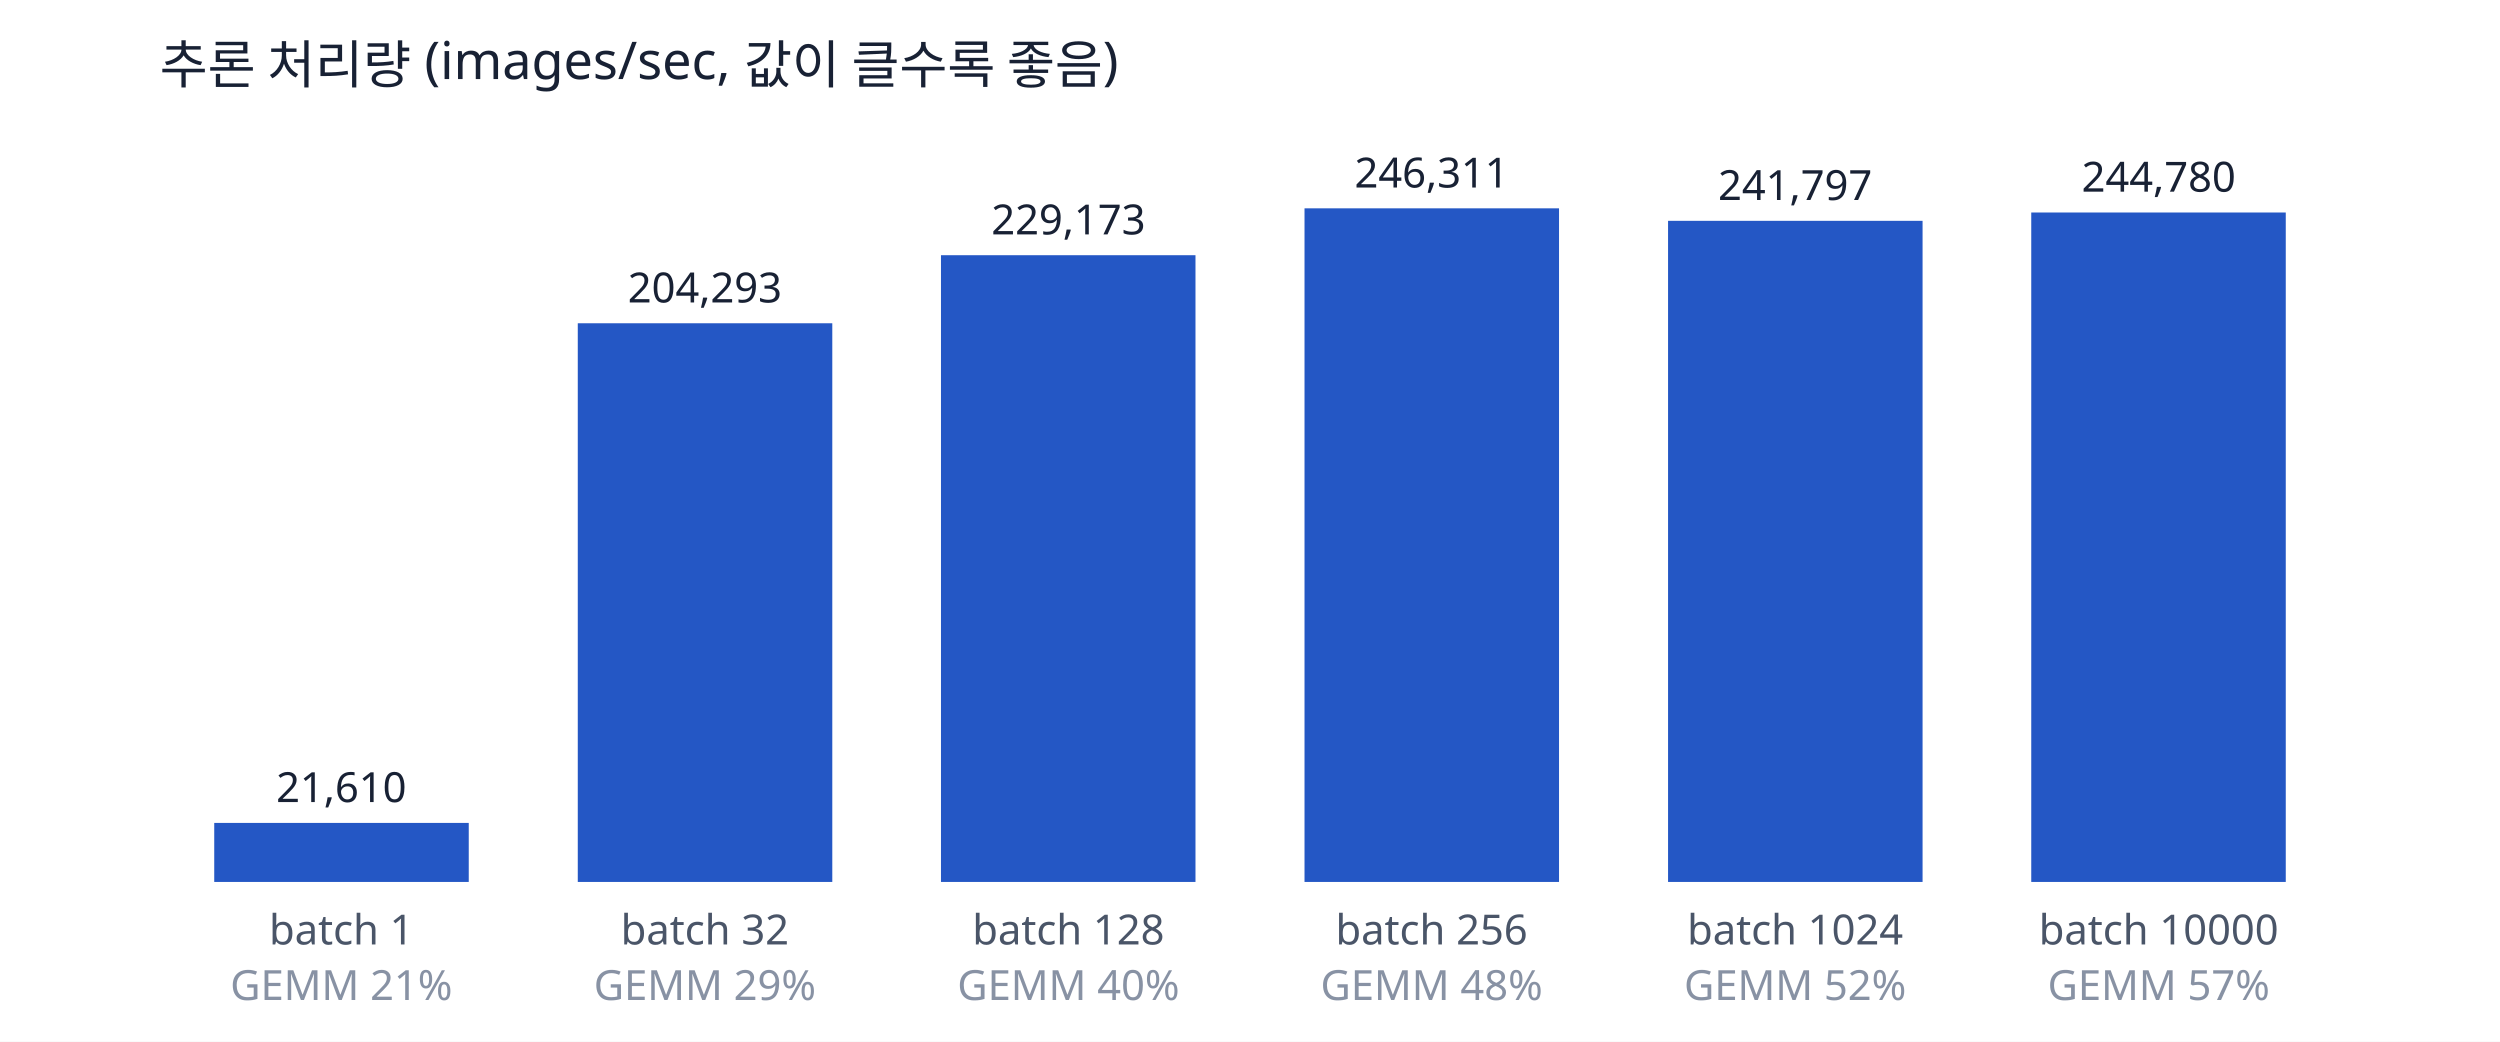
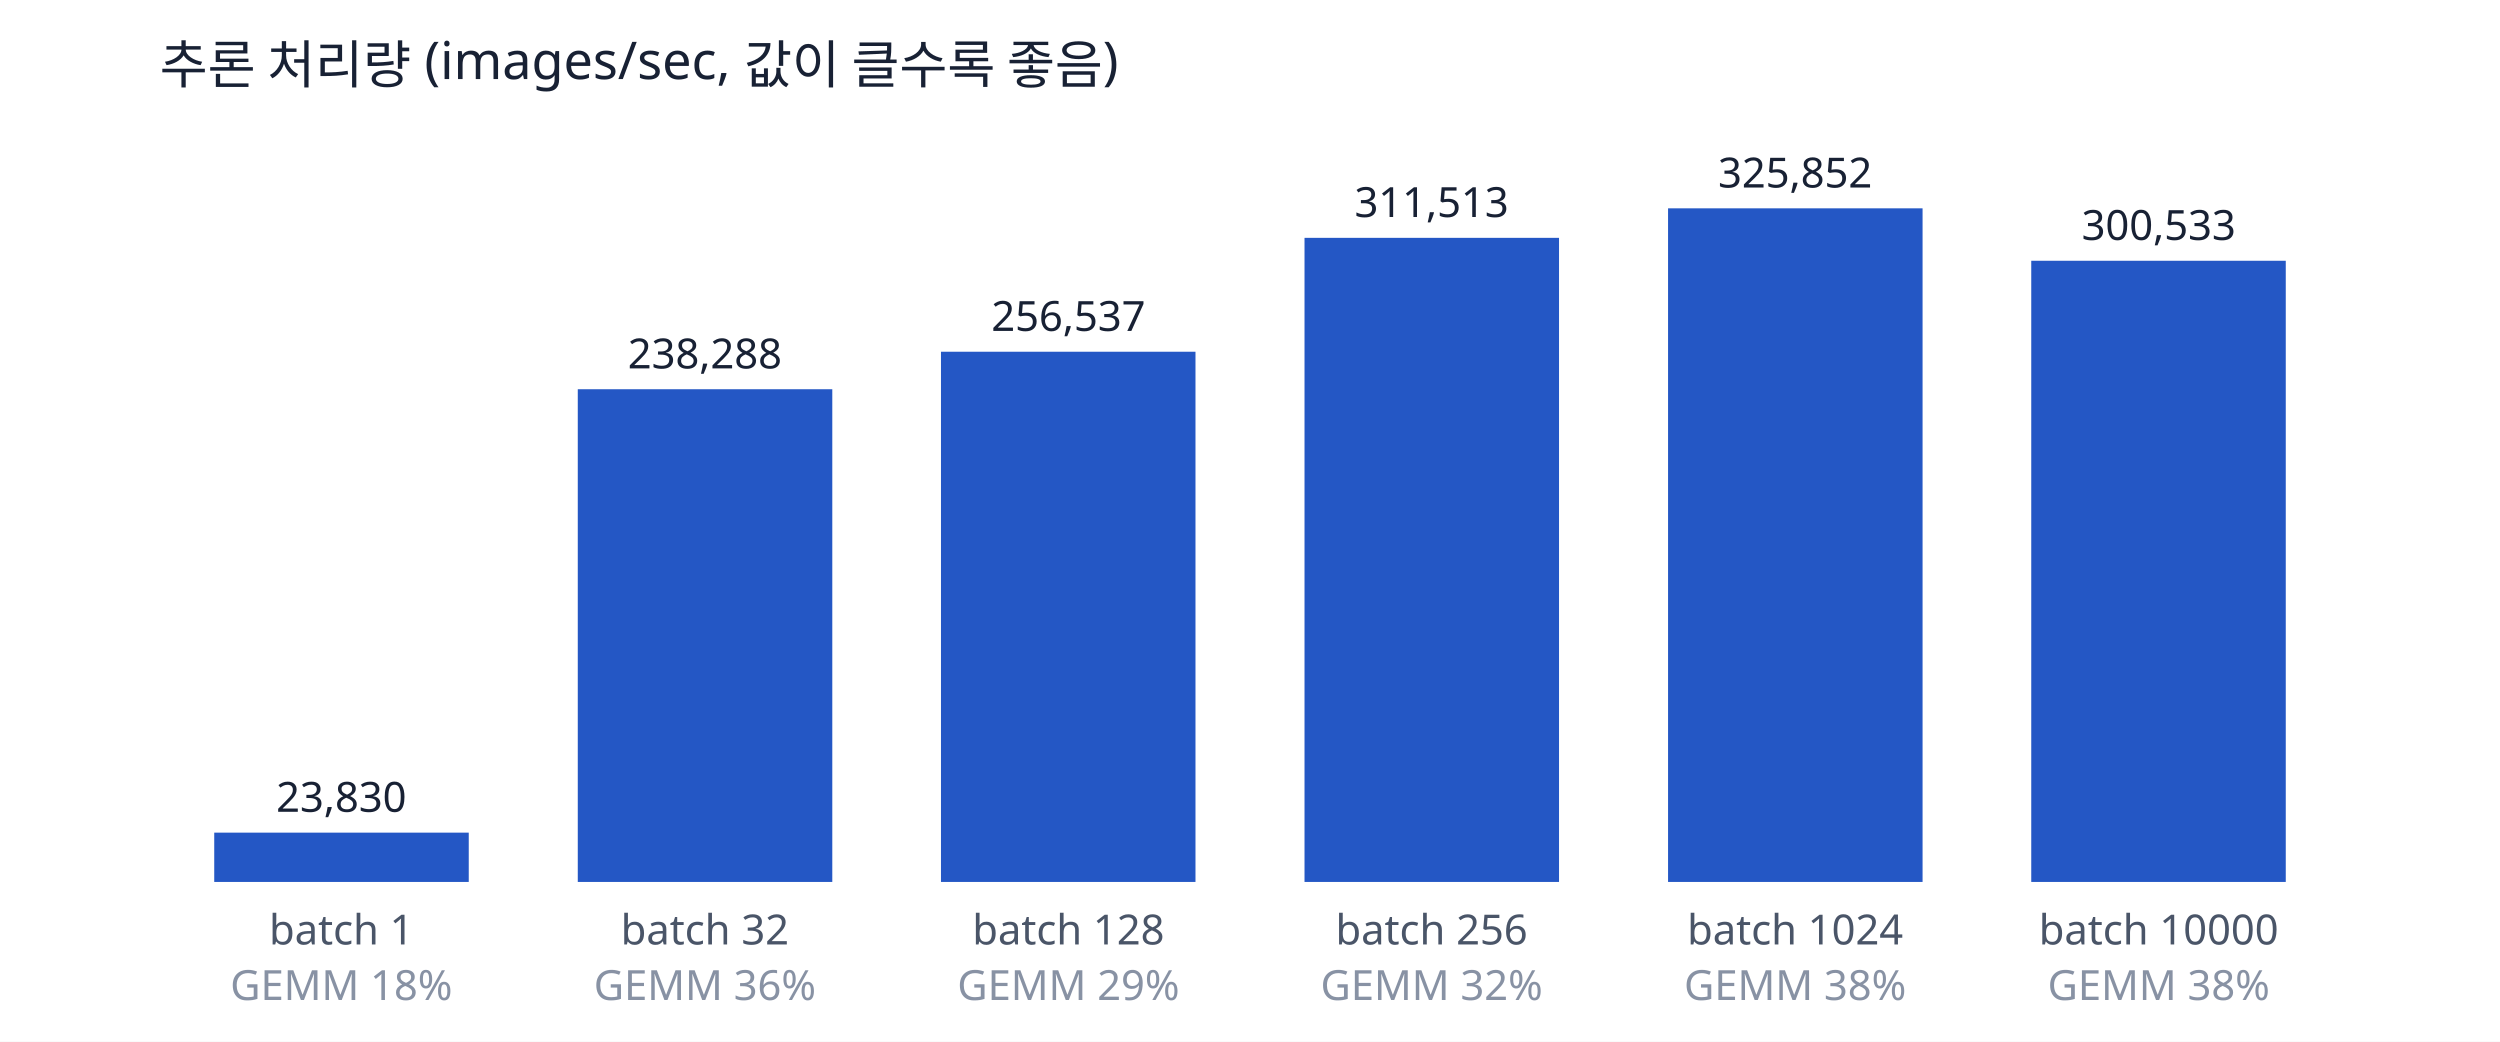
<svg xmlns="http://www.w3.org/2000/svg" viewBox="0 0 720 300" font-family="system-ui, sans-serif" font-size="12">
  <rect width="720" height="300" fill="#ffffff" />
  <text x="46" y="24" font-size="15" fill="#182134">추론 처리량 (images/sec, 값이 클수록 좋음)</text>
-   <rect x="61.7" y="237.0" width="73.3" height="17.0" fill="#2457c5" />
-   <text x="98.3" y="231.0" text-anchor="middle" fill="#182134">21,610</text>
+   <rect x="61.7" y="239.8" width="73.3" height="14.2" fill="#2457c5" />
+   <text x="98.3" y="233.8" text-anchor="middle" fill="#182134">23,830</text>
  <text x="98.3" y="272.0" text-anchor="middle" fill="#4a5568">batch 1</text>
-   <text x="98.3" y="288.0" text-anchor="middle" fill="#8892a4">GEMM 21%</text>
-   <rect x="166.4" y="93.1" width="73.3" height="160.9" fill="#2457c5" />
-   <text x="203.0" y="87.1" text-anchor="middle" fill="#182134">204,293</text>
+   <text x="98.3" y="288.0" text-anchor="middle" fill="#8892a4">GEMM 18%</text>
+   <rect x="166.4" y="112.1" width="73.3" height="141.9" fill="#2457c5" />
+   <text x="203.0" y="106.1" text-anchor="middle" fill="#182134">238,288</text>
  <text x="203.0" y="272.0" text-anchor="middle" fill="#4a5568">batch 32</text>
-   <text x="203.0" y="288.0" text-anchor="middle" fill="#8892a4">GEMM 29%</text>
-   <rect x="271.0" y="73.5" width="73.3" height="180.5" fill="#2457c5" />
-   <text x="307.7" y="67.5" text-anchor="middle" fill="#182134">229,173</text>
+   <text x="203.0" y="288.0" text-anchor="middle" fill="#8892a4">GEMM 36%</text>
+   <rect x="271.0" y="101.3" width="73.3" height="152.7" fill="#2457c5" />
+   <text x="307.7" y="95.3" text-anchor="middle" fill="#182134">256,537</text>
  <text x="307.7" y="272.0" text-anchor="middle" fill="#4a5568">batch 128</text>
-   <text x="307.7" y="288.0" text-anchor="middle" fill="#8892a4">GEMM 40%</text>
-   <rect x="375.7" y="60.0" width="73.3" height="194.0" fill="#2457c5" />
-   <text x="412.3" y="54.0" text-anchor="middle" fill="#182134">246,311</text>
+   <text x="307.7" y="288.0" text-anchor="middle" fill="#8892a4">GEMM 29%</text>
+   <rect x="375.7" y="68.5" width="73.3" height="185.5" fill="#2457c5" />
+   <text x="412.3" y="62.5" text-anchor="middle" fill="#182134">311,513</text>
  <text x="412.3" y="272.0" text-anchor="middle" fill="#4a5568">batch 256</text>
-   <text x="412.3" y="288.0" text-anchor="middle" fill="#8892a4">GEMM 48%</text>
-   <rect x="480.4" y="63.6" width="73.3" height="190.4" fill="#2457c5" />
-   <text x="517.0" y="57.6" text-anchor="middle" fill="#182134">241,797</text>
+   <text x="412.3" y="288.0" text-anchor="middle" fill="#8892a4">GEMM 32%</text>
+   <rect x="480.4" y="60.0" width="73.3" height="194.0" fill="#2457c5" />
+   <text x="517.0" y="54.0" text-anchor="middle" fill="#182134">325,852</text>
  <text x="517.0" y="272.0" text-anchor="middle" fill="#4a5568">batch 1024</text>
-   <text x="517.0" y="288.0" text-anchor="middle" fill="#8892a4">GEMM 52%</text>
-   <rect x="585.0" y="61.2" width="73.3" height="192.8" fill="#2457c5" />
-   <text x="621.7" y="55.2" text-anchor="middle" fill="#182134">244,780</text>
+   <text x="517.0" y="288.0" text-anchor="middle" fill="#8892a4">GEMM 38%</text>
+   <rect x="585.0" y="75.1" width="73.3" height="178.9" fill="#2457c5" />
+   <text x="621.7" y="69.1" text-anchor="middle" fill="#182134">300,533</text>
  <text x="621.7" y="272.0" text-anchor="middle" fill="#4a5568">batch 10000</text>
-   <text x="621.7" y="288.0" text-anchor="middle" fill="#8892a4">GEMM 57%</text>
+   <text x="621.7" y="288.0" text-anchor="middle" fill="#8892a4">GEMM 38%</text>
</svg>
